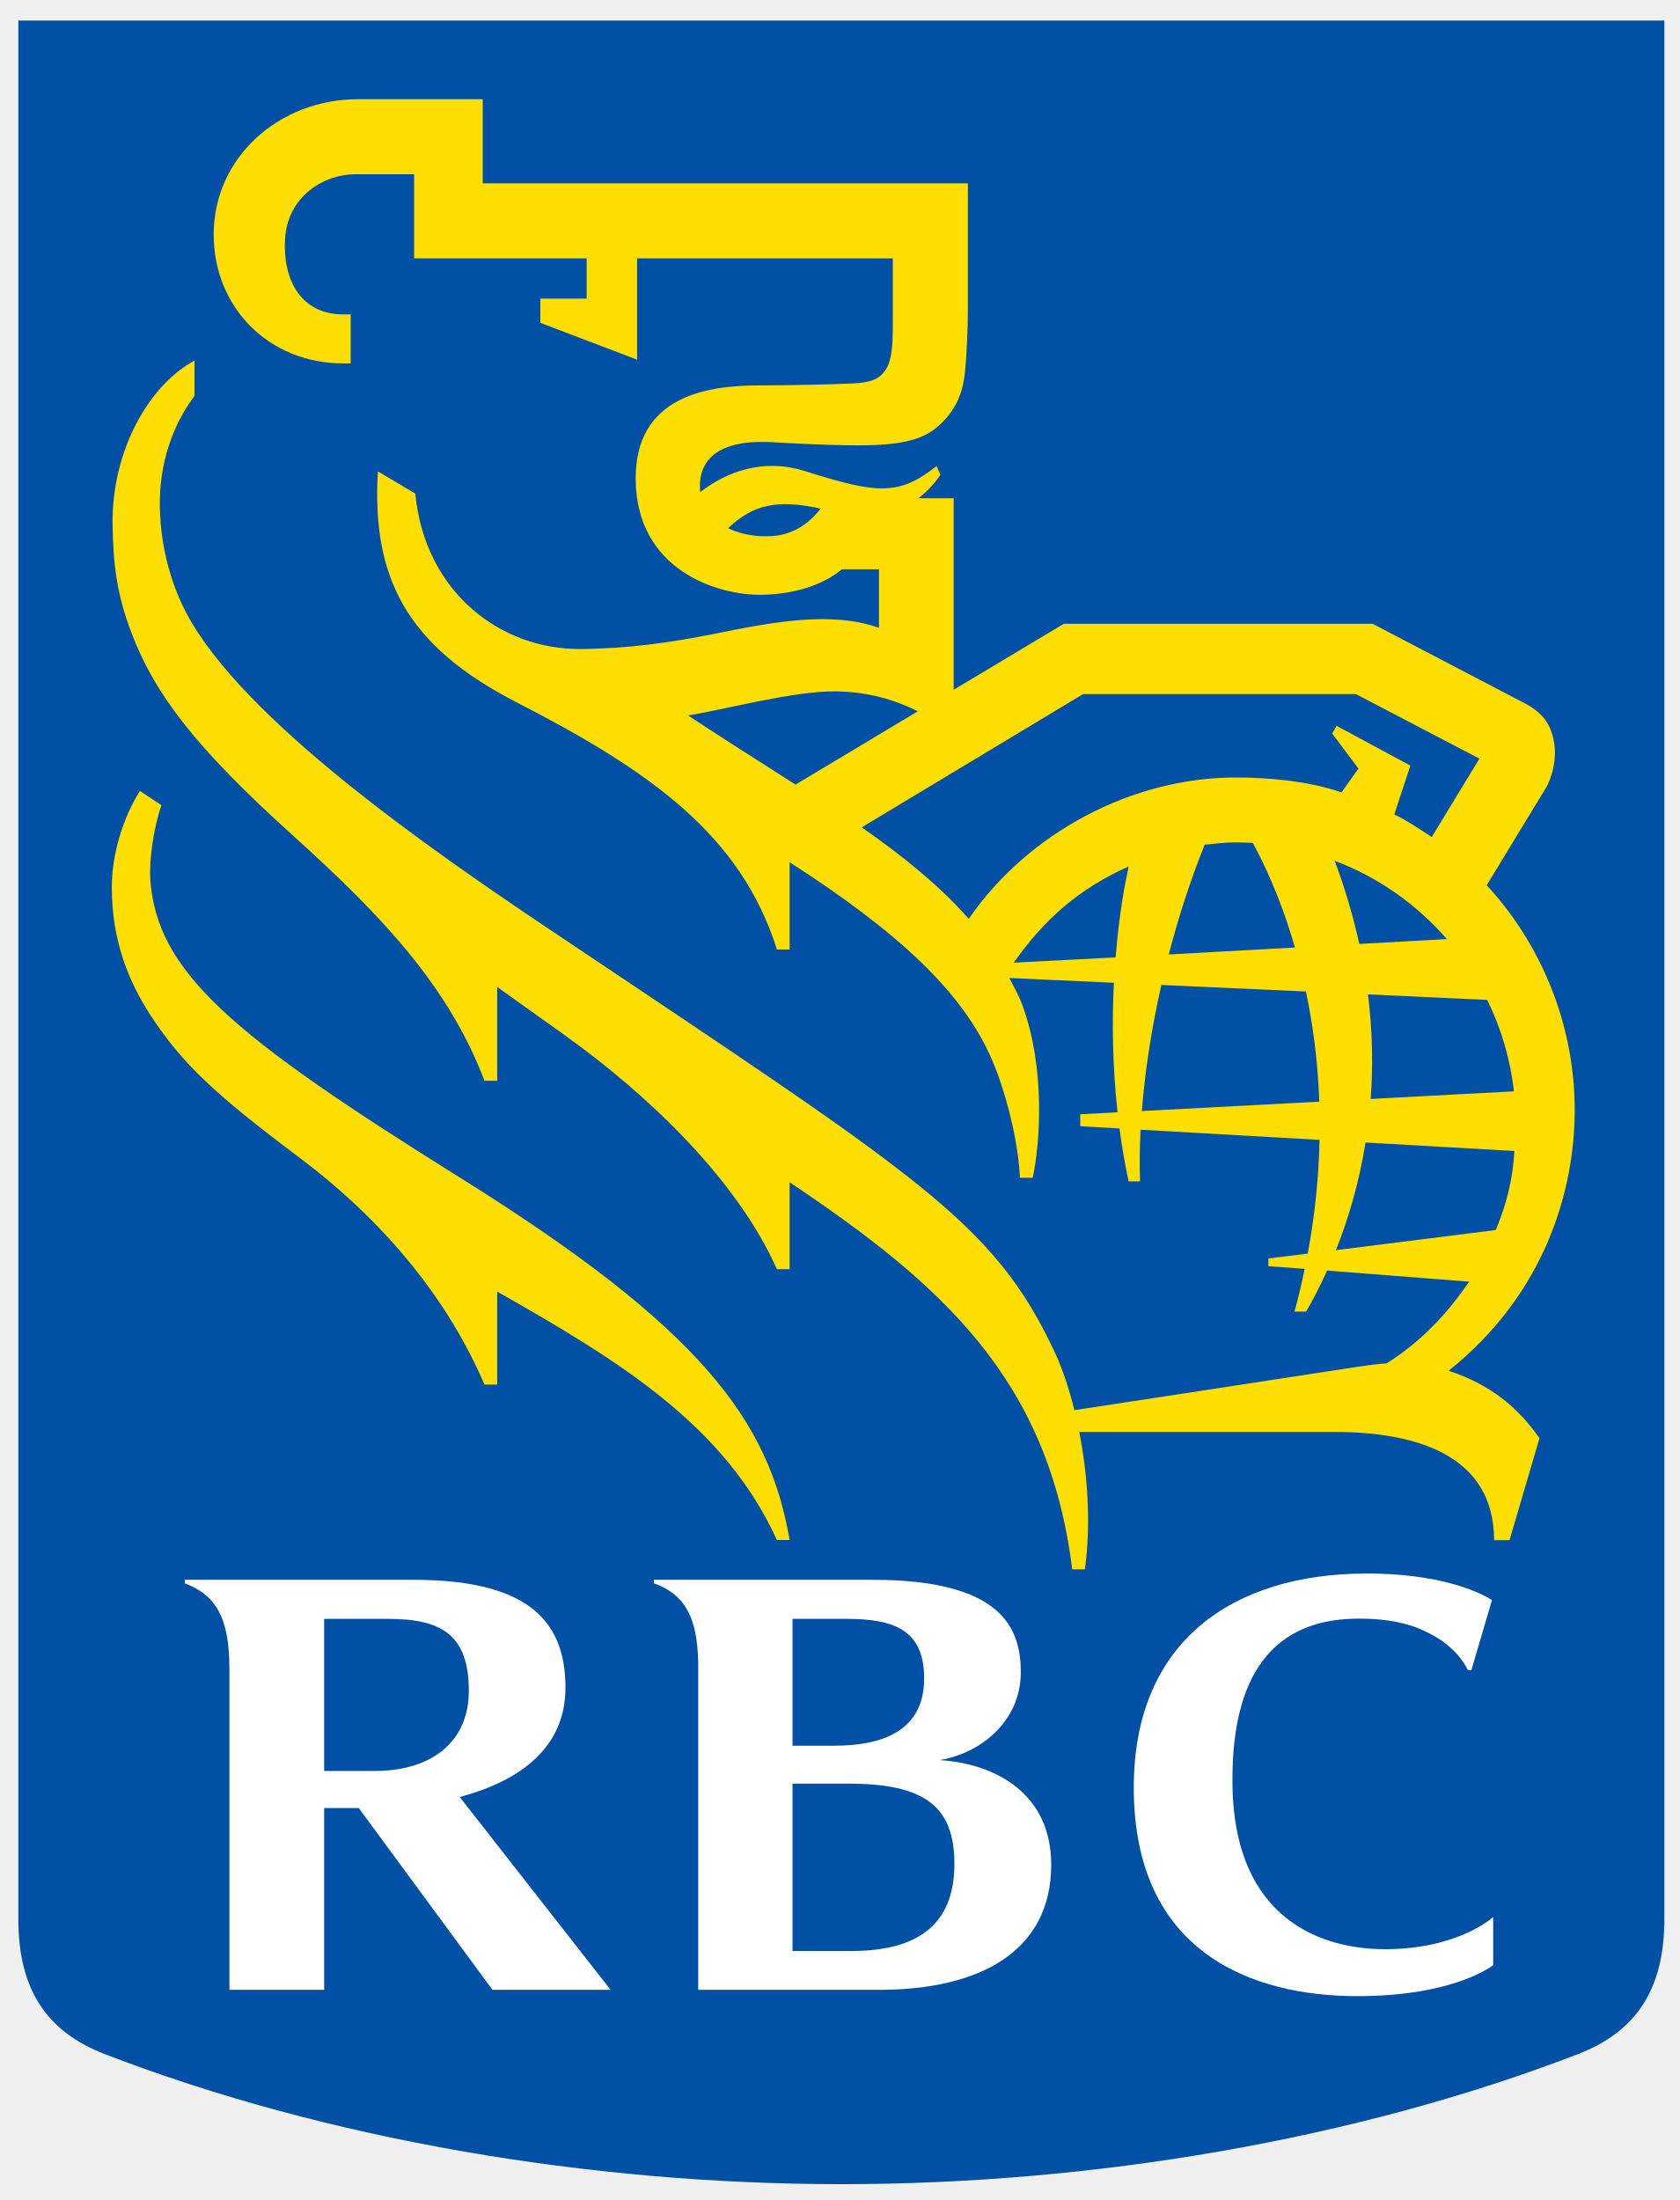
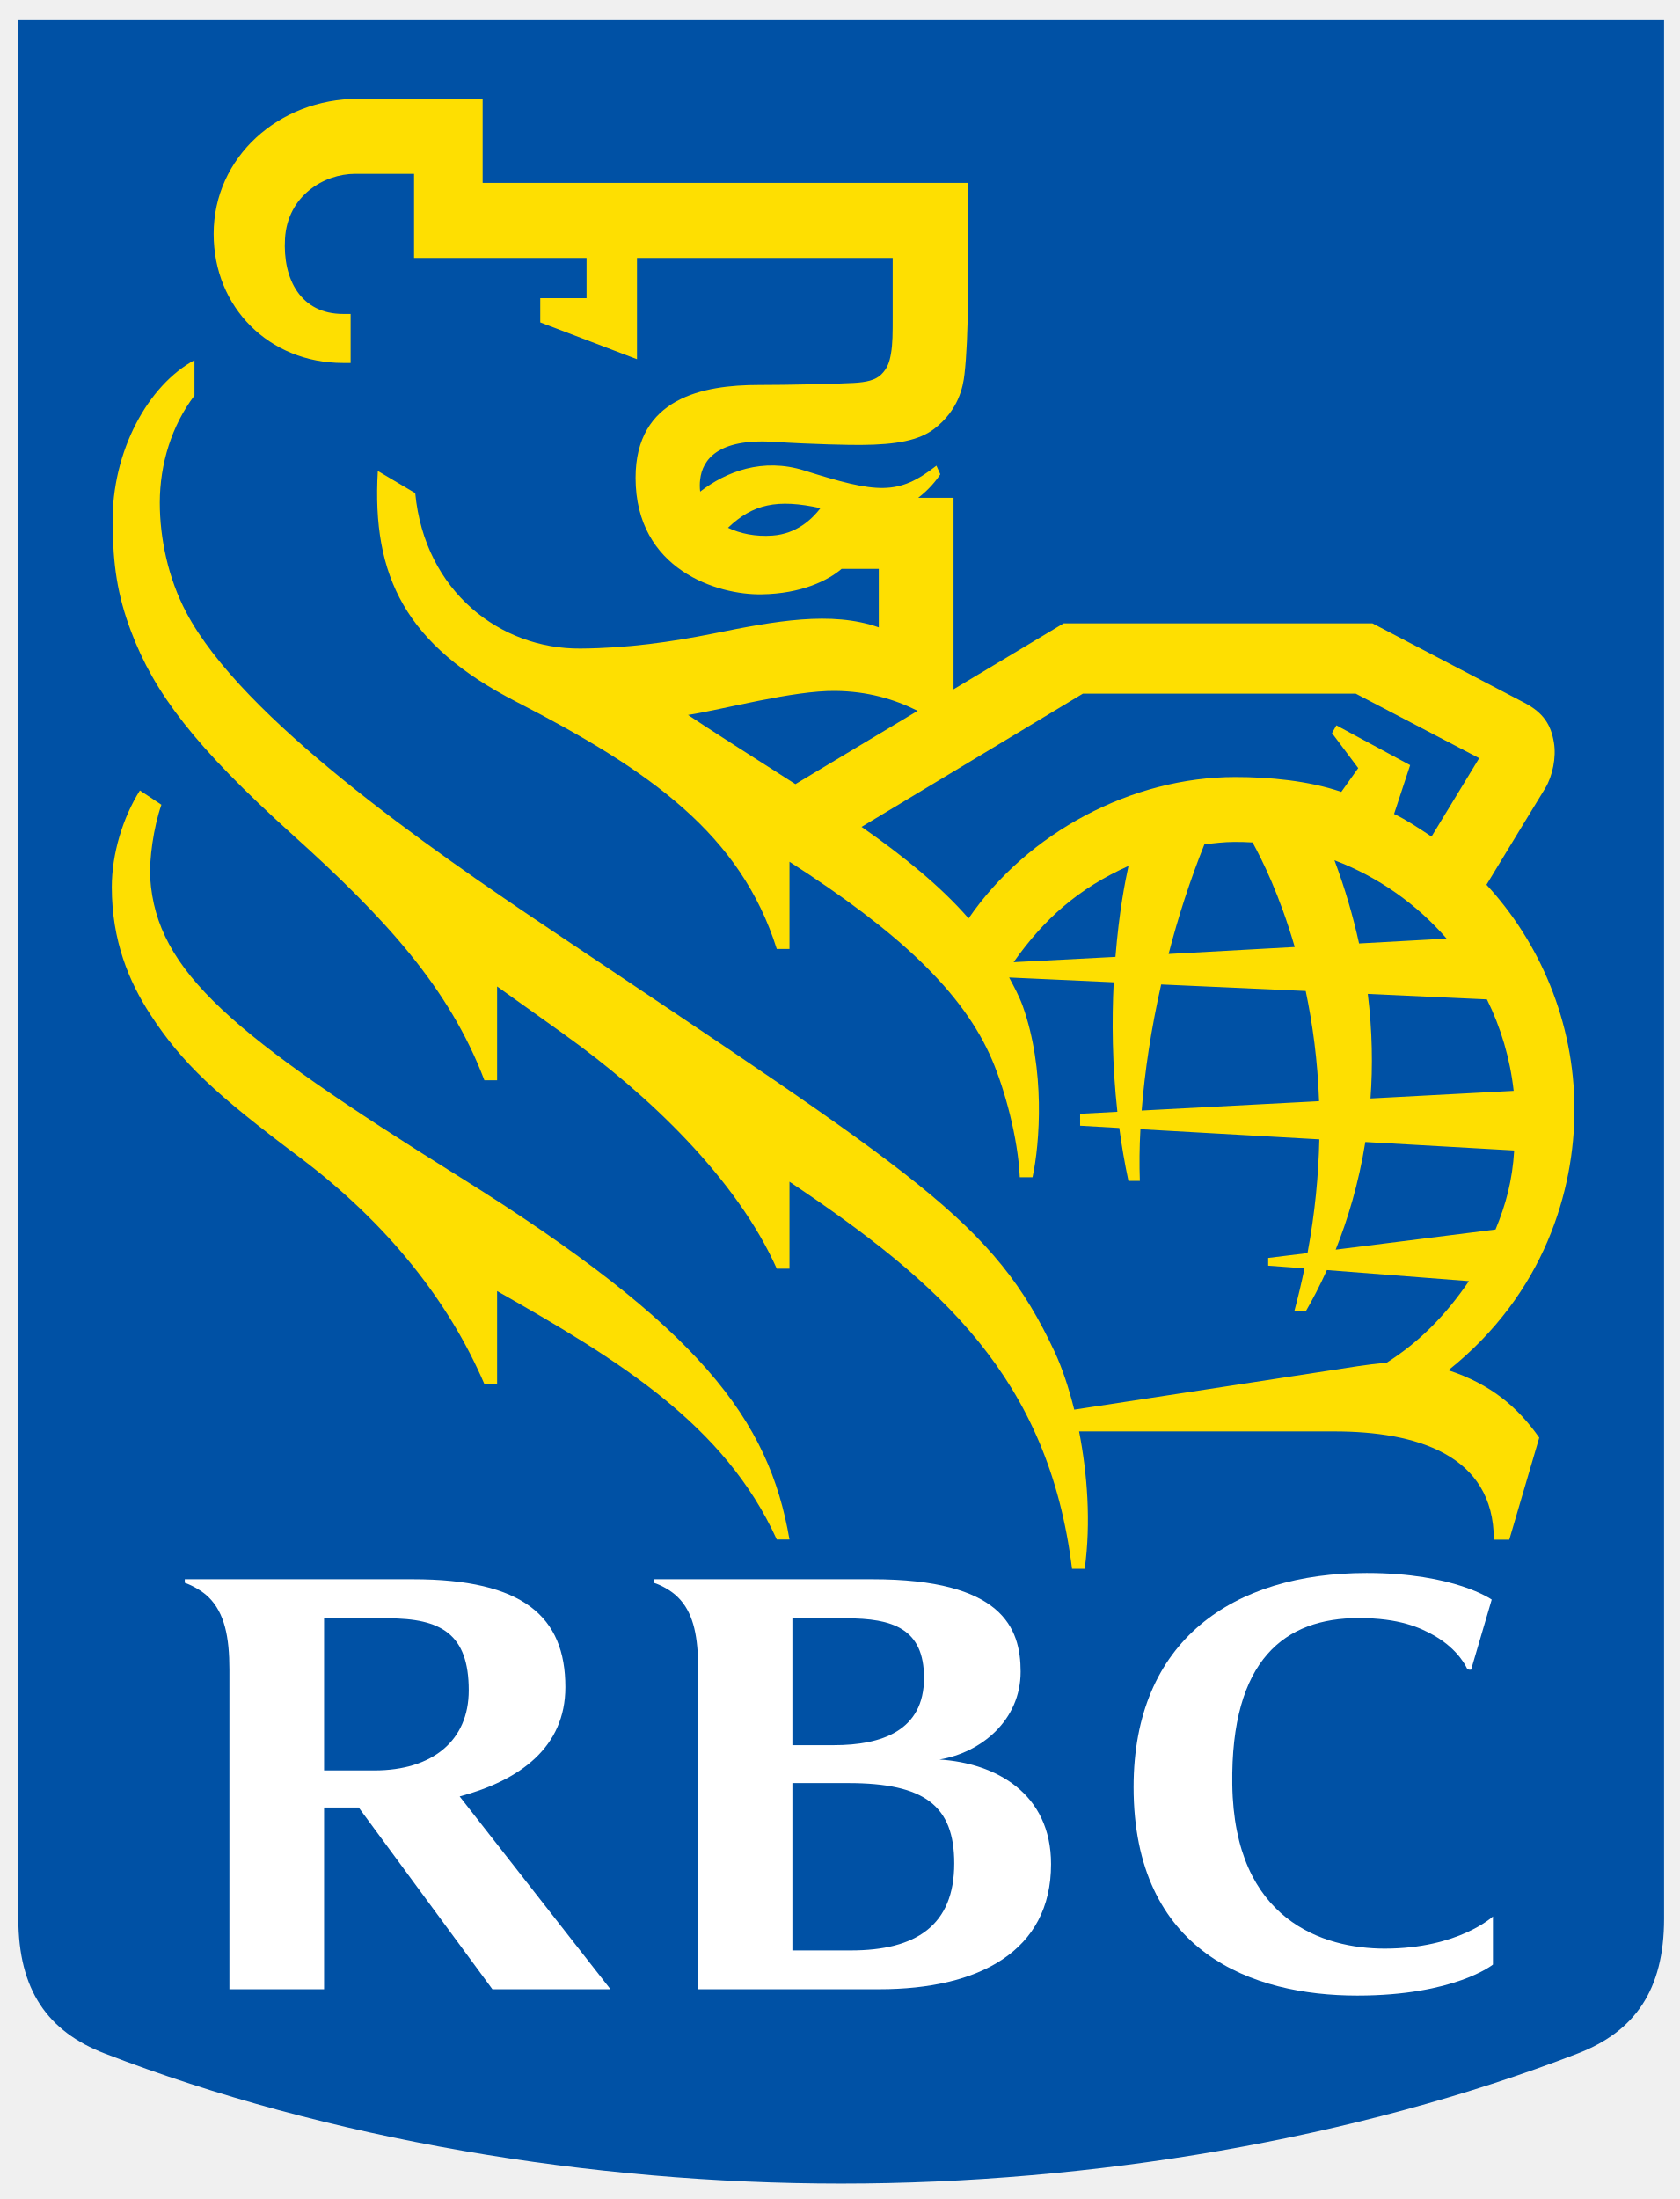
- <svg xmlns="http://www.w3.org/2000/svg" width="100px" height="131px" viewBox="0 0 26 34" version="1.1">
+ <svg xmlns="http://www.w3.org/2000/svg" width="84px" height="110px" viewBox="0 0 26 34" version="1.1">
  <g id="Page-1" stroke="none" stroke-width="1" fill="none" fill-rule="evenodd">
    <g id="rbc">
      <path d="M25.766,29.682 C25.766,30.789 25.312,31.431 24.426,31.772 C20.983,33.1 16.905,33.785 13.025,33.785 C9.146,33.785 5.068,33.1 1.624,31.772 C0.738,31.431 0.284,30.789 0.284,29.682 L0.284,0.288 L25.766,0.288 L25.766,29.682 Z" id="Path" fill="#0051A5" />
      <g id="Group" transform="translate(1, 1)">
        <g fill="#FEDF01">
          <path d="M6.118,17.2 C2.591,14.998 1.425,14.023 1.326,12.578 C1.309,12.284 1.376,11.79 1.499,11.436 L1.166,11.215 C0.9,11.639 0.731,12.197 0.731,12.71 C0.731,13.544 0.998,14.176 1.326,14.681 C1.822,15.444 2.344,15.923 3.627,16.886 C5.012,17.925 5.956,19.138 6.5,20.406 L6.697,20.406 L6.697,18.966 C8.567,20.028 10.217,21.027 11.027,22.812 L11.224,22.812 C10.906,20.962 9.86,19.536 6.118,17.2 Z" id="Path" />
          <path d="M22.369,22.815 L22.13,22.815 C22.13,21.498 20.923,21.139 19.659,21.139 L15.708,21.139 C15.835,21.788 15.894,22.548 15.795,23.266 L15.599,23.266 C15.233,20.307 13.561,18.841 11.224,17.273 L11.224,18.619 L11.027,18.619 C10.407,17.23 9.041,15.926 7.748,15.001 L7.749,15.001 C7.405,14.755 7.049,14.501 6.697,14.25 L6.697,15.702 L6.5,15.702 C5.952,14.262 4.957,13.187 3.538,11.908 C2.007,10.528 1.388,9.703 1.03,8.754 C0.812,8.179 0.751,7.715 0.743,7.083 C0.729,5.954 1.3,4.935 2.011,4.553 L2.011,5.1 C1.658,5.567 1.475,6.158 1.474,6.759 C1.474,7.313 1.605,7.929 1.882,8.455 C2.744,10.098 5.65,12.114 7.496,13.351 C13.234,17.2 14.38,17.872 15.333,19.914 C15.439,20.142 15.545,20.448 15.633,20.802 C16.462,20.674 19.469,20.217 20.024,20.129 C20.13,20.112 20.352,20.084 20.467,20.077 C20.984,19.75 21.389,19.333 21.744,18.812 L19.545,18.641 C19.431,18.894 19.319,19.106 19.22,19.276 L19.041,19.276 C19.101,19.052 19.153,18.832 19.198,18.614 L18.636,18.573 L18.636,18.453 L19.245,18.378 C19.361,17.756 19.416,17.167 19.428,16.617 L16.658,16.46 C16.642,16.744 16.64,17.012 16.649,17.26 L16.472,17.26 C16.413,16.983 16.366,16.709 16.331,16.441 L15.724,16.406 L15.724,16.221 L16.301,16.19 C16.22,15.457 16.215,14.773 16.244,14.185 L14.625,14.111 C14.701,14.253 14.78,14.398 14.836,14.554 C15.185,15.532 15.102,16.678 14.987,17.204 L14.79,17.204 C14.762,16.594 14.557,15.847 14.363,15.391 C13.914,14.335 12.909,13.402 11.224,12.319 L11.224,13.669 L11.027,13.669 C10.467,11.895 9.072,10.909 6.997,9.843 C5.286,8.965 4.754,7.907 4.85,6.268 L5.429,6.611 C5.577,8.143 6.754,9.027 7.986,9.018 C8.711,9.013 9.391,8.917 10.048,8.785 C10.996,8.593 11.874,8.43 12.607,8.69 L12.607,7.784 L12.031,7.784 C11.825,7.962 11.408,8.169 10.794,8.178 C10.118,8.191 8.841,7.802 8.841,6.374 C8.841,5.134 9.89,4.937 10.745,4.937 C11.201,4.937 11.962,4.92 12.219,4.905 C12.411,4.894 12.554,4.864 12.646,4.773 C12.743,4.677 12.773,4.579 12.795,4.453 C12.822,4.299 12.822,4.141 12.822,3.876 C12.822,3.778 12.822,2.97 12.822,2.97 L8.863,2.97 L8.863,4.538 L7.365,3.968 L7.365,3.593 L8.082,3.593 L8.082,2.97 L5.411,2.97 L5.411,1.668 L4.5,1.668 C4.013,1.668 3.452,2.009 3.413,2.67 C3.375,3.304 3.66,3.837 4.312,3.837 L4.429,3.837 L4.429,4.596 L4.312,4.596 C3.169,4.596 2.308,3.737 2.308,2.598 C2.308,1.41 3.319,0.506 4.542,0.506 L6.473,0.506 L6.473,1.808 L13.984,1.808 C13.984,1.808 13.984,3.365 13.984,3.732 C13.984,4.057 13.966,4.492 13.934,4.768 C13.912,4.967 13.841,5.328 13.462,5.618 C13.233,5.792 12.888,5.862 12.328,5.865 C12.145,5.866 11.612,5.857 10.974,5.817 C10.118,5.764 9.876,6.093 9.841,6.4 C9.833,6.465 9.834,6.528 9.841,6.588 C10.242,6.278 10.809,6.059 11.453,6.261 C12.586,6.618 12.909,6.649 13.499,6.186 L13.559,6.319 C13.496,6.417 13.382,6.558 13.217,6.684 L13.764,6.684 L13.764,9.649 L15.468,8.628 L20.251,8.628 C20.251,8.628 22.273,9.684 22.605,9.858 C22.899,10.013 23.015,10.199 23.06,10.473 C23.099,10.702 23.039,10.992 22.927,11.178 C22.856,11.294 22.307,12.194 22.016,12.675 C22.829,13.555 23.378,14.786 23.378,16.157 C23.378,17.399 22.919,19.002 21.426,20.192 C22.082,20.407 22.503,20.765 22.833,21.236 L22.369,22.815 Z M11.704,6.844 C11.033,6.697 10.658,6.78 10.272,7.148 C10.461,7.238 10.698,7.288 10.959,7.269 C11.336,7.242 11.571,7.016 11.704,6.844 Z M11.316,11.117 L13.209,9.982 C12.838,9.797 12.427,9.68 11.939,9.674 C11.287,9.664 10.186,9.964 9.653,10.046 C9.891,10.208 10.737,10.749 11.316,11.117 Z M19.768,11.237 L20.03,10.869 L19.624,10.327 L19.692,10.207 L20.834,10.823 L20.585,11.579 C20.769,11.667 20.939,11.779 21.165,11.929 L21.903,10.715 L19.991,9.716 L15.767,9.716 L12.34,11.779 C12.984,12.226 13.576,12.71 13.997,13.196 C14.915,11.86 16.53,11.007 18.127,11.007 C18.65,11.007 19.259,11.063 19.768,11.237 Z M19.424,16.026 C19.402,15.395 19.323,14.824 19.217,14.32 L16.979,14.219 C16.825,14.9 16.724,15.565 16.677,16.171 L19.424,16.026 Z M20.178,14.365 C20.249,14.943 20.257,15.484 20.22,15.984 L22.437,15.866 C22.381,15.363 22.238,14.886 22.023,14.45 L20.178,14.365 Z M19.047,13.639 C18.816,12.838 18.539,12.282 18.394,12.02 C18.301,12.014 18.207,12.012 18.113,12.012 C17.957,12.012 17.801,12.032 17.649,12.048 C17.425,12.608 17.242,13.174 17.094,13.747 L19.047,13.639 Z M19.662,12.296 C19.828,12.739 19.952,13.169 20.043,13.584 L21.399,13.509 C20.933,12.973 20.338,12.552 19.662,12.296 Z M22.156,18.013 C22.315,17.628 22.417,17.258 22.445,16.789 L20.14,16.658 C20.037,17.303 19.865,17.865 19.681,18.325 L22.156,18.013 Z M16.473,12.384 C15.7,12.731 15.169,13.2 14.694,13.874 L16.271,13.792 C16.328,13.091 16.42,12.627 16.473,12.384 Z" id="Shape" fill-rule="nonzero" />
        </g>
        <g transform="translate(1, 23)" fill="#FFFFFF">
          <path d="M12.546,3.219 C13.188,3.114 13.803,2.614 13.803,1.859 C13.803,1.177 13.514,0.428 11.507,0.428 C10.007,0.428 8.122,0.428 8.122,0.428 L8.122,0.483 C8.225,0.514 8.387,0.597 8.492,0.702 C8.723,0.927 8.798,1.263 8.809,1.708 L8.809,6.776 C8.809,6.776 10.664,6.776 11.615,6.776 C13.158,6.776 14.274,6.187 14.274,4.839 C14.274,3.743 13.421,3.276 12.546,3.219 Z M11.102,1.033 C11.82,1.033 12.307,1.189 12.307,1.955 C12.307,2.772 11.655,2.997 10.911,2.997 C10.55,2.997 10.269,2.997 10.269,2.997 L10.269,1.033 C10.269,1.033 10.671,1.033 11.102,1.033 Z M11.175,6.175 C10.871,6.175 10.269,6.175 10.269,6.175 L10.269,3.584 C10.269,3.584 10.762,3.584 11.133,3.584 C12.32,3.584 12.775,3.938 12.775,4.827 C12.775,5.79 12.181,6.175 11.175,6.175 Z" id="Shape" fill-rule="nonzero" />
          <path d="M5.624,6.776 L7.452,6.776 L5.117,3.791 C6.053,3.54 6.754,3.028 6.754,2.098 C6.754,1.006 6.101,0.428 4.391,0.428 C2.876,0.428 0.861,0.428 0.861,0.428 L0.861,0.483 C0.991,0.529 1.136,0.613 1.231,0.707 C1.478,0.951 1.552,1.323 1.552,1.826 C1.552,1.827 1.552,6.776 1.552,6.776 L3.018,6.776 L3.018,3.962 C3.018,3.962 3.337,3.962 3.554,3.962 L5.624,6.776 Z M3.018,1.033 C3.018,1.033 3.575,1.033 4.006,1.033 C4.829,1.033 5.258,1.274 5.258,2.148 C5.258,2.927 4.696,3.388 3.796,3.388 C3.435,3.388 3.018,3.388 3.018,3.388 L3.018,1.033 Z" id="Shape" fill-rule="nonzero" />
          <path d="M20.203,1.298 C20.595,1.521 20.714,1.811 20.717,1.814 C20.736,1.835 20.778,1.828 20.778,1.828 L21.097,0.743 C21.097,0.743 20.524,0.331 19.16,0.331 C17.097,0.331 15.552,1.371 15.552,3.645 C15.552,6.208 17.392,6.874 19.015,6.874 C20.524,6.874 21.116,6.394 21.116,6.394 L21.116,5.649 C21.116,5.649 20.583,6.147 19.44,6.147 C18.495,6.147 17.11,5.716 17.08,3.608 C17.053,1.664 17.901,1.029 19.037,1.029 C19.671,1.029 19.988,1.177 20.203,1.298 Z" id="Path" />
        </g>
      </g>
    </g>
  </g>
</svg>
